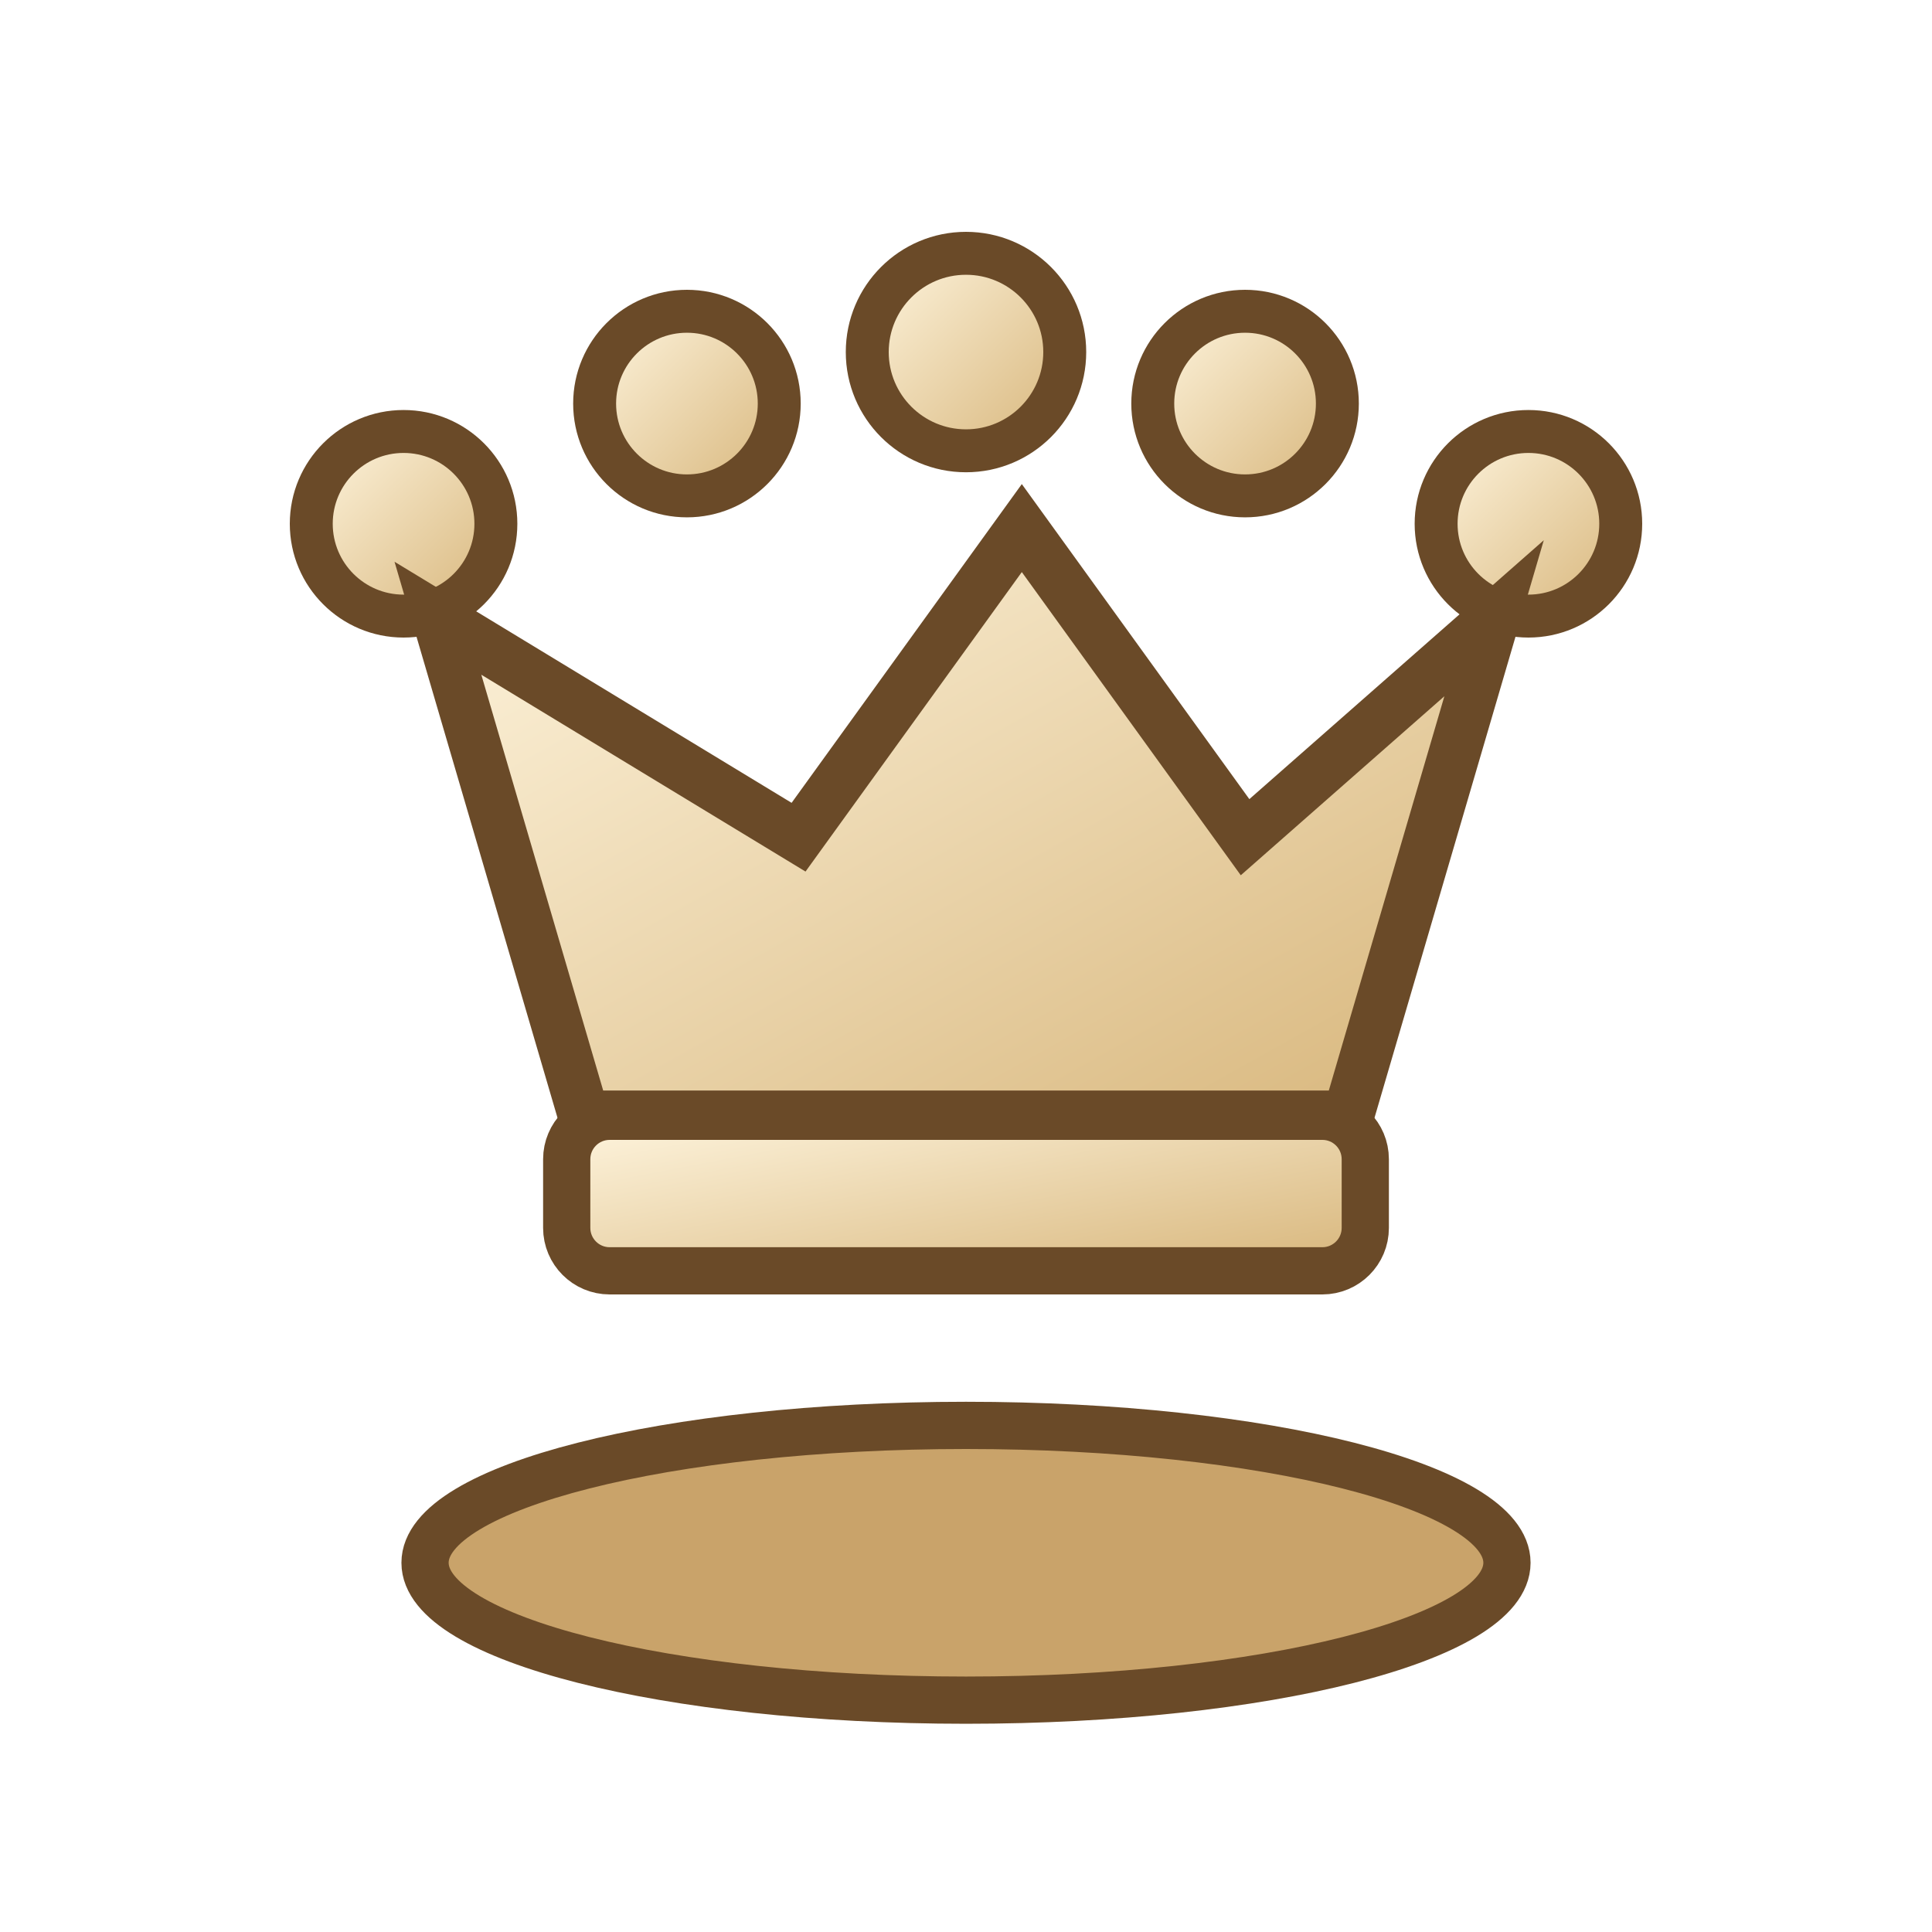
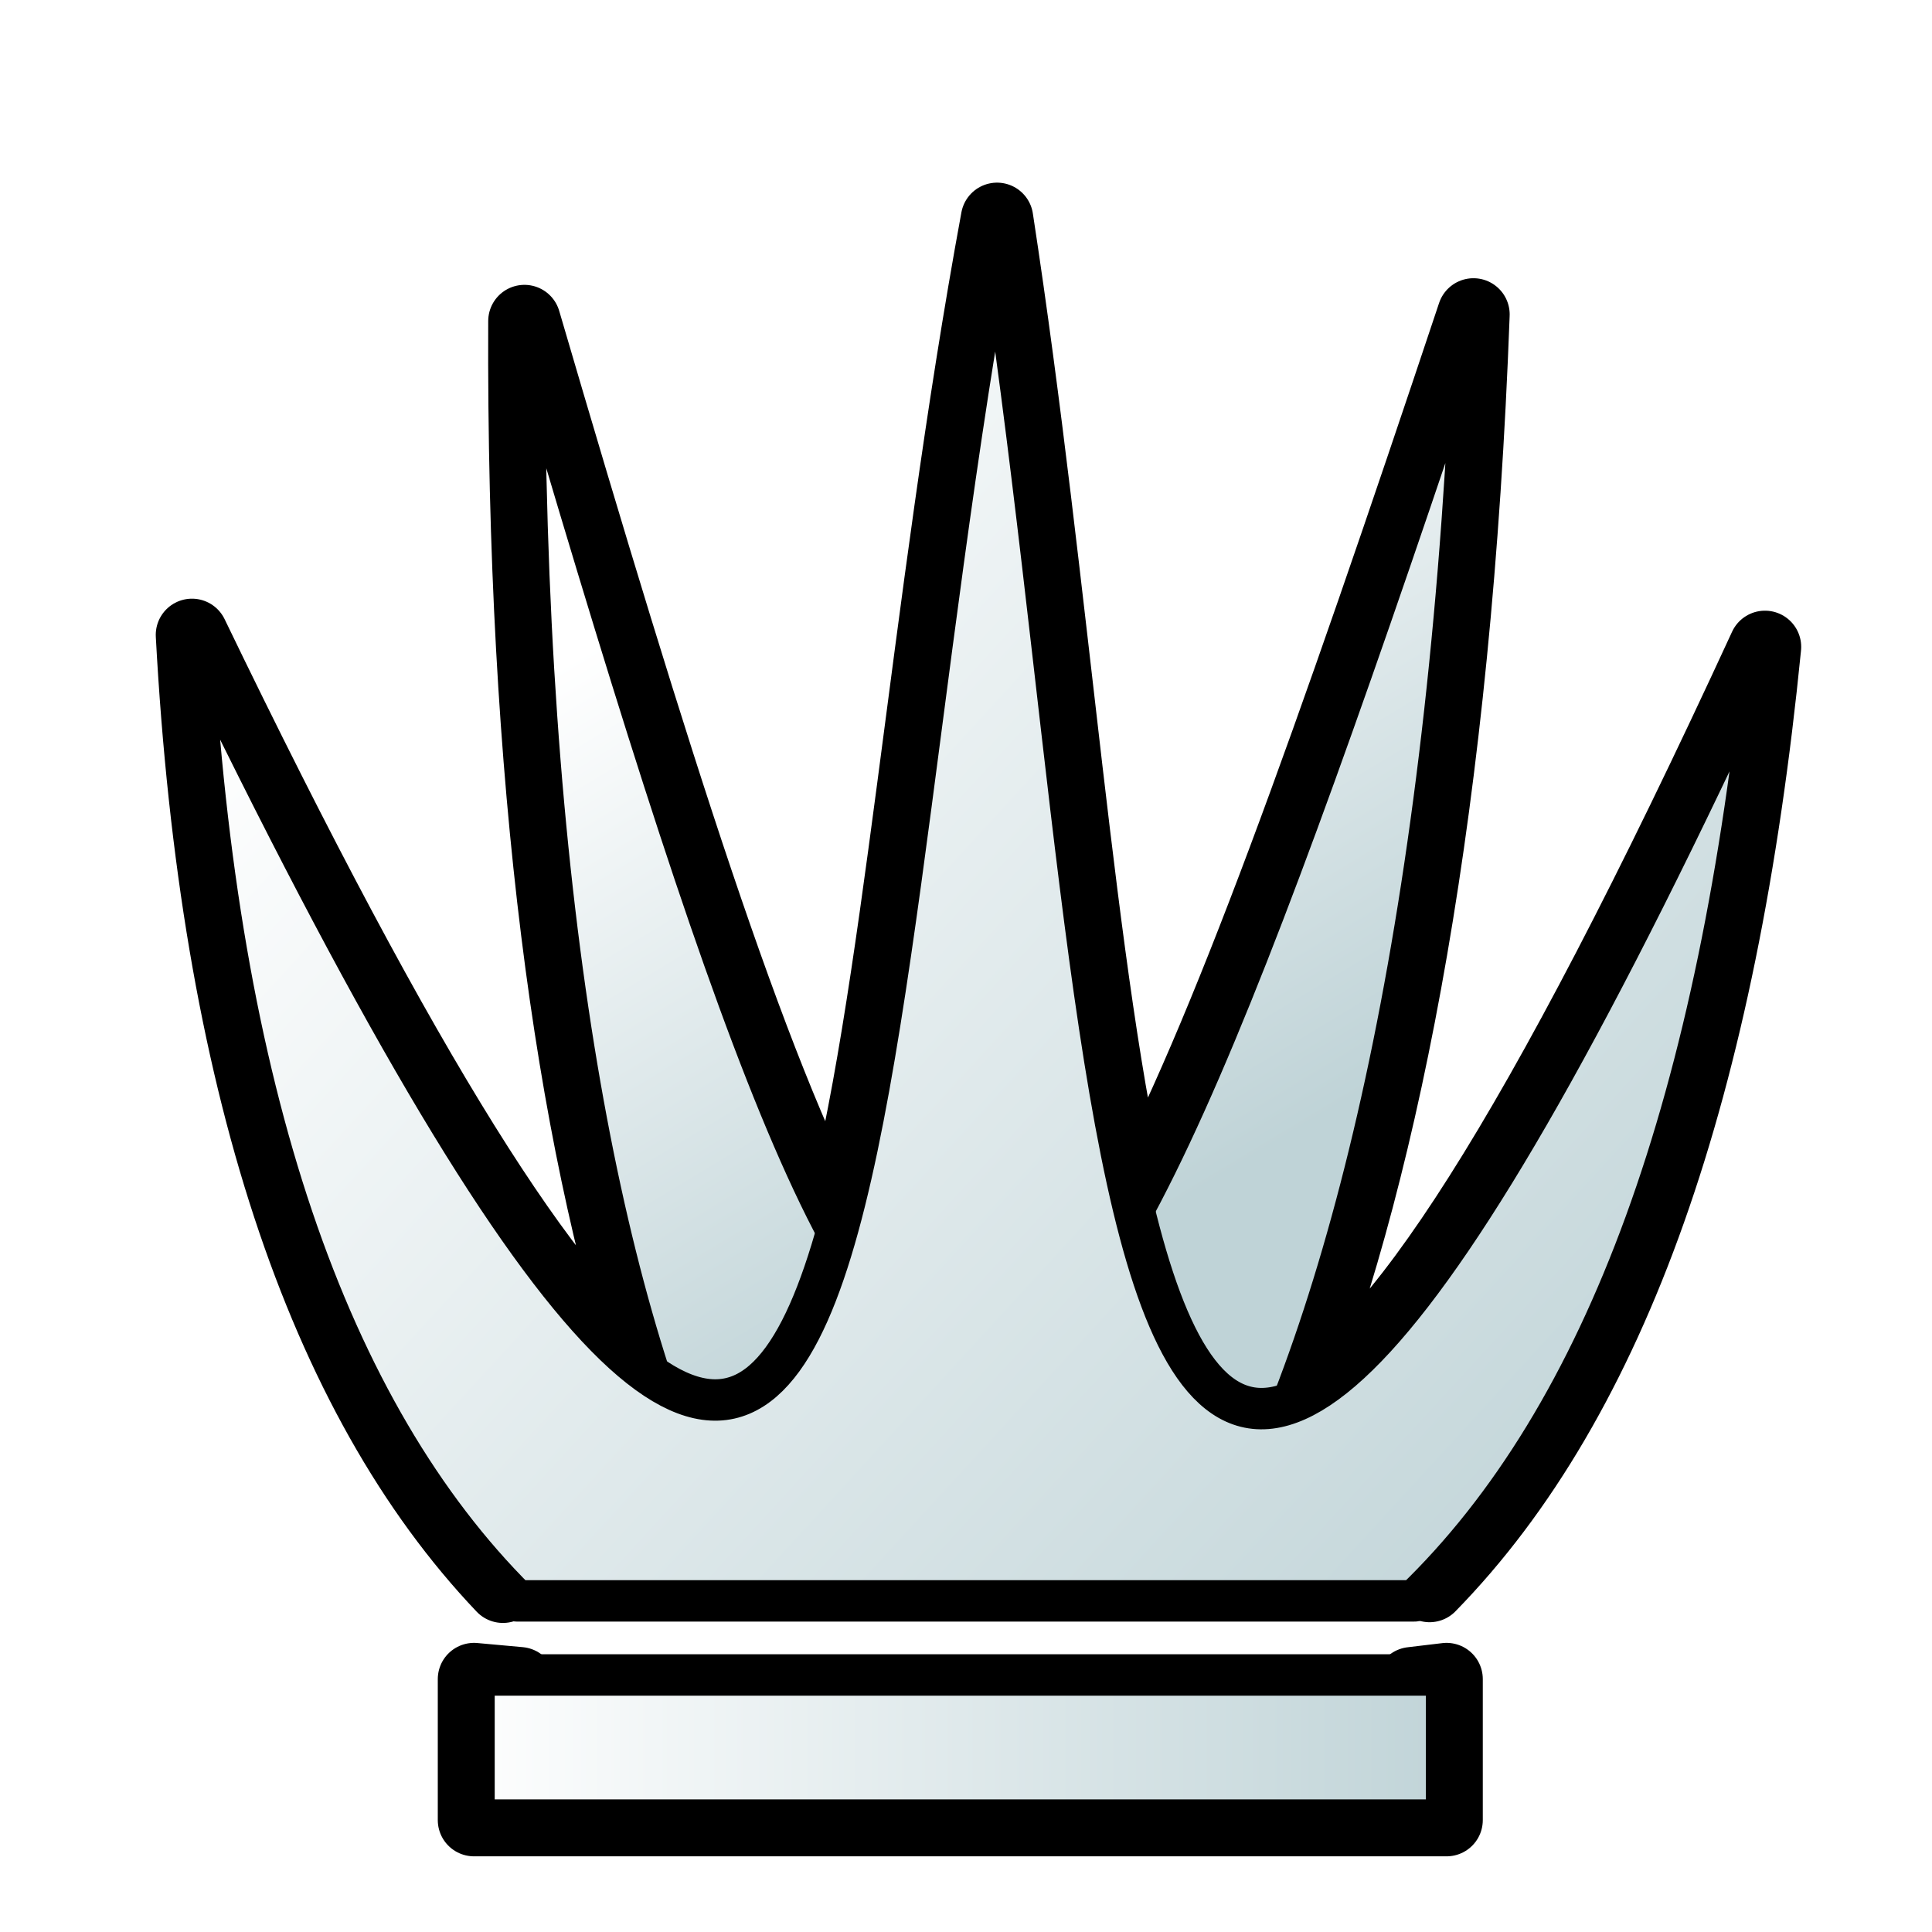
- <svg xmlns="http://www.w3.org/2000/svg" viewBox="0 0 45 45">
-   <defs>
-     <linearGradient id="w" x1="0" y1="0" x2="1" y2="1">
-       <stop offset="0" stop-color="#fff6e0" />
-       <stop offset="1" stop-color="#d7b57a" />
+ <svg xmlns="http://www.w3.org/2000/svg" xmlns:xlink="http://www.w3.org/1999/xlink" id="queen" width="700pt" height="700pt" viewBox="0 0 933.333 933.333">
+   <style id="style-base">.base{fill-opacity:1;fill-rule:evenodd;stroke-miterlimit:4;stroke-dasharray:none;stroke-linecap:round;stroke-linejoin:round;stroke-opacity:1}.stroke-medium{stroke-width:20}.stroke-color{stroke:#000}</style>
+   <defs id="defs36222">
+     <linearGradient id="fillGradient">
+       <stop id="stop0" offset="0" style="stop-color:white;stop-opacity:1" />
+       <stop id="stop1" offset="1" style="stop-color:#bfd3d7;stop-opacity:1" />
    </linearGradient>
+     <linearGradient xlink:href="#fillGradient" id="bottom-gradient" x1="199" x2="661.667" y1="789.833" y2="789.833" gradientTransform="translate(-.308 -7.803)scale(1.07873)" gradientUnits="userSpaceOnUse" />
+     <linearGradient xlink:href="#fillGradient" id="front-hair-gradient" x1="166.781" x2="718.885" y1="239.891" y2="746.557" gradientTransform="translate(-2.308 -9.803)scale(1.07873)" gradientUnits="userSpaceOnUse" />
+     <linearGradient xlink:href="#fillGradient" id="back-hair-gradient" x1="285.639" x2="466.667" y1="287.12" y2="587.12" gradientTransform="translate(-2.308 -9.803)scale(1.07873)" gradientUnits="userSpaceOnUse" />
  </defs>
-   <circle cx="9.4" cy="12.2" r="2.15" fill="url(#w)" stroke="#6a4a28" stroke-width="1" />
-   <circle cx="16" cy="9.4" r="2.15" fill="url(#w)" stroke="#6a4a28" stroke-width="1" />
-   <circle cx="22.5" cy="8.2" r="2.3" fill="url(#w)" stroke="#6a4a28" stroke-width="1" />
-   <circle cx="29" cy="9.4" r="2.15" fill="url(#w)" stroke="#6a4a28" stroke-width="1" />
-   <circle cx="35.6" cy="12.2" r="2.15" fill="url(#w)" stroke="#6a4a28" stroke-width="1" />
-   <path fill="url(#w)" stroke="#6a4a28" stroke-width="1.2" d="M10.2 14.4 13.6 26h17.8l3.4-11.6-5.8 5.1-5.2-7.2-5.2 7.2z" />
-   <rect x="13.2" y="26" width="18.6" height="3.6" rx="1" fill="url(#w)" stroke="#6a4a28" stroke-width="1.1" />
-   <ellipse cx="22.5" cy="36.4" rx="12.6" ry="3.2" fill="#c9a36a" stroke="#6a4a28" stroke-width="1.1" />
+   <path id="boundary" d="M690.605 766.18c88.769-90.71 140.98-241.722 162.04-453.666-110.451 239.661-180.878 345.902-228.256 364.75 45.241-116.612 78.78-291.617 87.425-525.358-69.294 207.629-120.577 351.382-164.138 431.832-26.514-109.699-38.22-296.9-66.014-478.004-34.791 188.524-47.636 382.449-77.369 488.623-41.408-77.705-87.892-224.036-150.941-439.25-.989 223.42 22.967 393.006 60.406 508.846-48.155-34.212-117.283-142.337-221.014-357.238 11.588 214.478 62.838 367.984 150.213 459.816m8.033 46.627-22-2v68.117h469.834v-68.117l-16.786 2" class="base stroke-color" style="fill:none;stroke-width:35" />
+   <path id="back-hair" d="M711.814 151.906c-225.866 676.77-260.764 678.027-458.462 3.202-1.216 275.009 35.357 468.451 88.355 580.494h256.806c58.083-112.565 103.074-307.205 113.301-583.696" class="base stroke-color stroke-medium" style="fill:url(#back-hair-gradient)" />
+   <path id="front-hair" d="M481.662 105.734c-81.968 444.154-41.752 920.212-388.918 200.981 11.881 219.895 65.45 375.697 156.9 466.654h433.718c93.18-89.82 147.656-243.21 169.283-460.855-331.536 719.381-302.754 237.784-370.983-206.78" class="base stroke-color stroke-medium" style="fill:url(#front-hair-gradient)" />
+   <path id="bottom" d="M228.99 809.158h469.835v70.118H228.99z" class="base stroke-color stroke-medium" style="fill:url(#bottom-gradient)" />
</svg>
